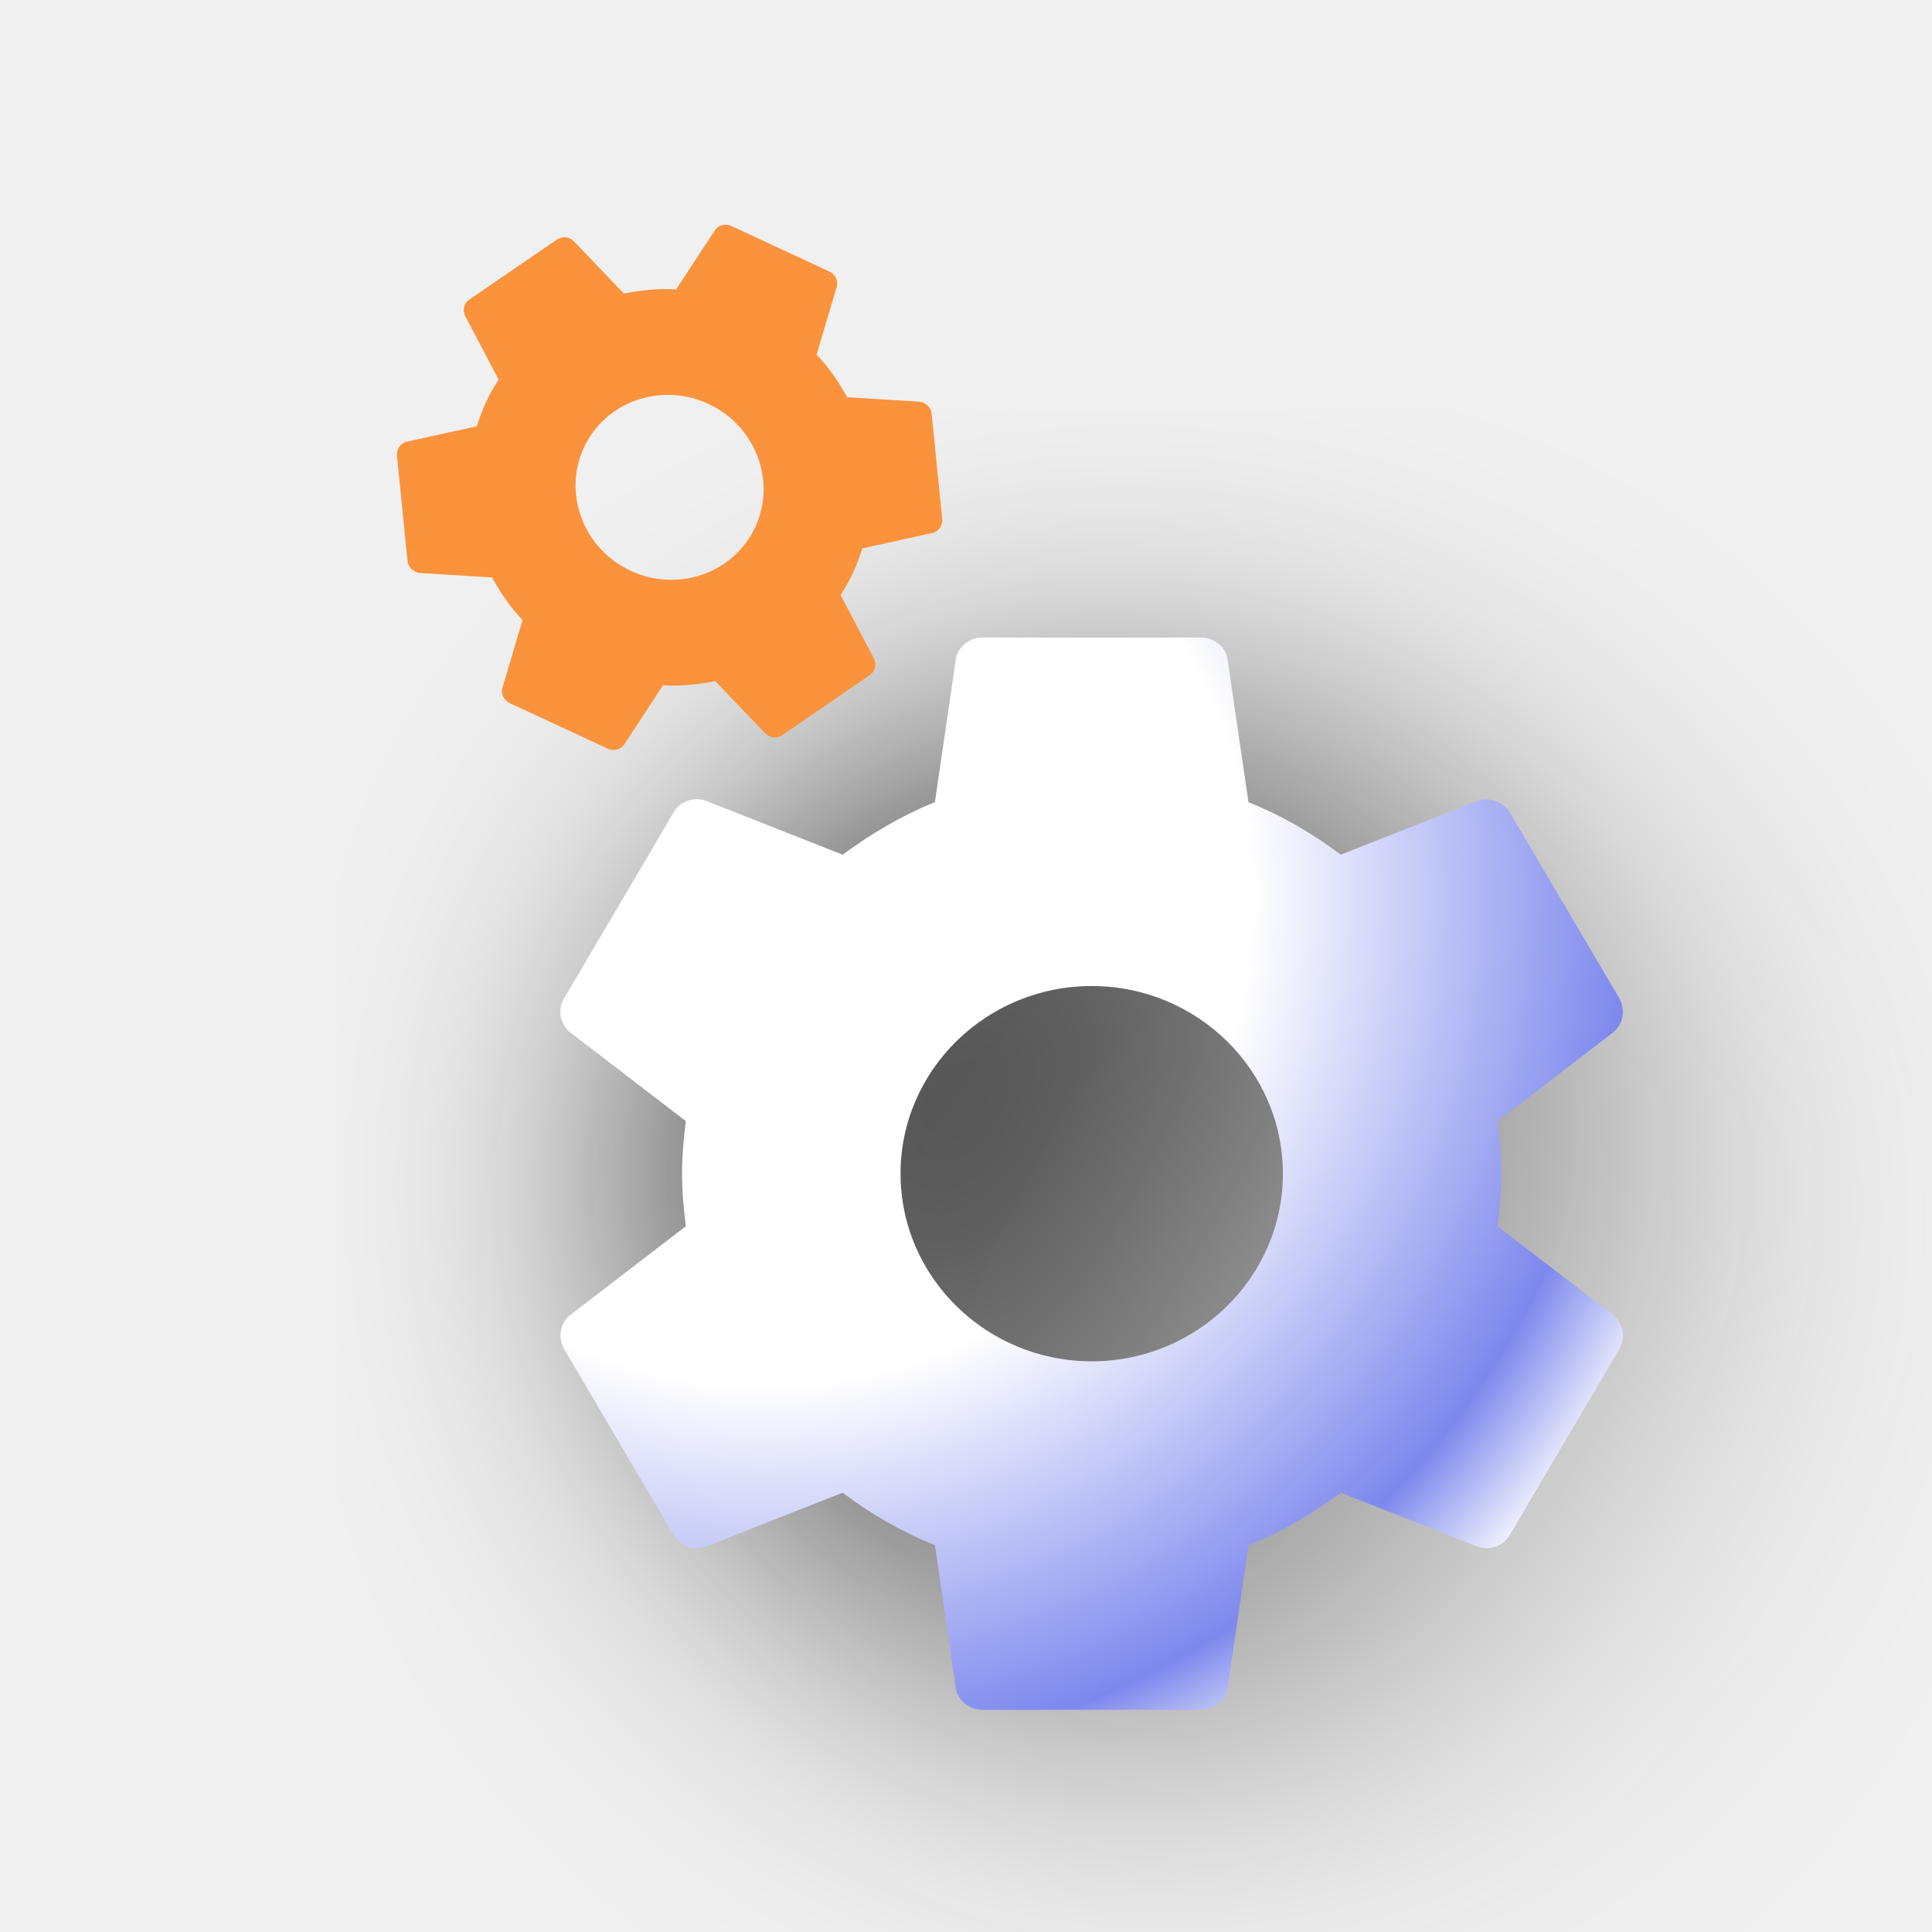
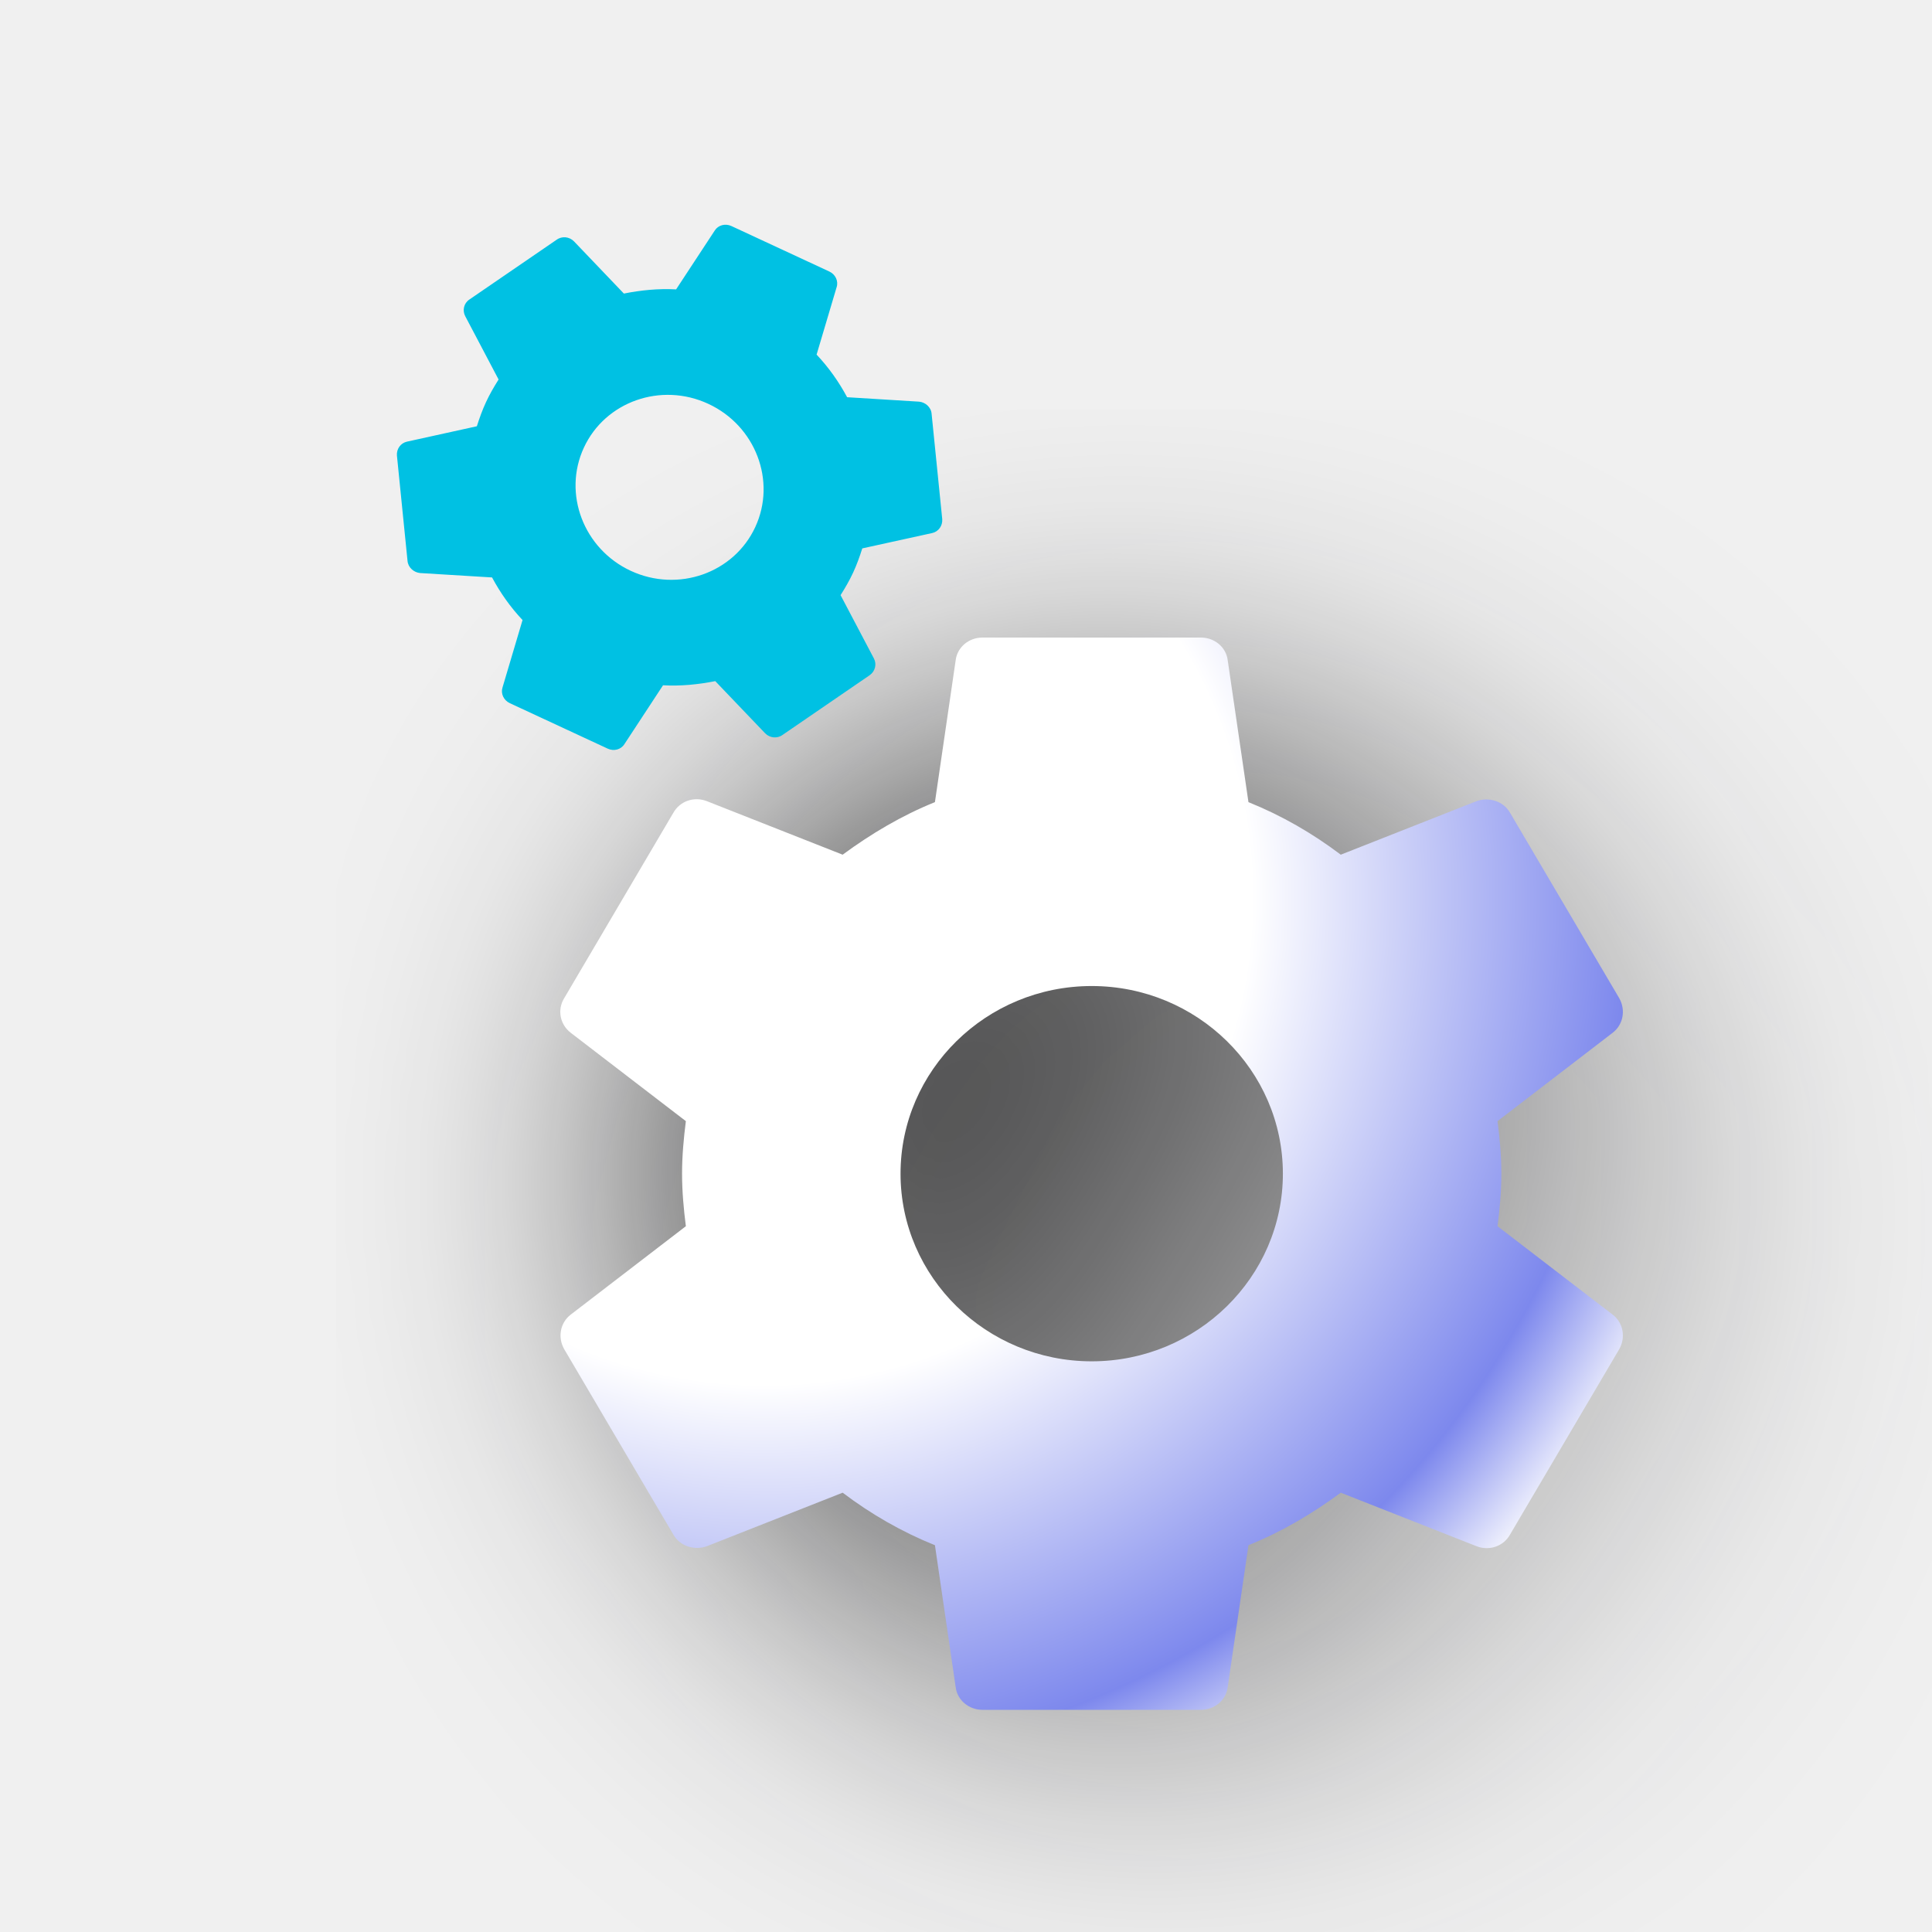
<svg xmlns="http://www.w3.org/2000/svg" width="60" height="60" viewBox="0 0 60 60" fill="none">
  <g clip-path="url(#clip0_537_5711)">
    <g clip-path="url(#clip1_537_5711)">
      <g style="mix-blend-mode:multiply" filter="url(#filter0_f_537_5711)">
        <path d="M28.722 51.747C36.798 57.233 47.279 55.946 52.131 48.873C56.984 41.8 54.371 31.619 46.295 26.133C38.22 20.647 27.739 21.934 22.887 29.007C18.034 36.08 20.647 46.261 28.722 51.747Z" fill="url(#paint0_linear_537_5711)" />
      </g>
      <path fill-rule="evenodd" clip-rule="evenodd" d="M46.626 36.45C46.626 37.016 46.575 37.549 46.507 38.081L50.086 40.829C50.409 41.078 50.493 41.528 50.29 41.894L46.897 47.655C46.694 48.022 46.253 48.171 45.862 48.022L41.639 46.357C40.757 47.006 39.807 47.572 38.772 47.988L38.127 52.401C38.077 52.8 37.72 53.1 37.296 53.1H30.511C30.087 53.1 29.731 52.8 29.68 52.401L29.035 47.988C28.001 47.572 27.051 47.023 26.169 46.357L21.945 48.022C21.572 48.155 21.114 48.022 20.91 47.655L17.518 41.894C17.314 41.528 17.399 41.078 17.721 40.829L21.3 38.081C21.232 37.549 21.182 36.999 21.182 36.45C21.182 35.9 21.232 35.351 21.3 34.818L17.721 32.071C17.399 31.821 17.297 31.372 17.518 31.005L20.91 25.244C21.114 24.878 21.555 24.728 21.945 24.878L26.169 26.543C27.051 25.894 28.001 25.328 29.035 24.911L29.68 20.499C29.731 20.099 30.087 19.8 30.511 19.8H37.296C37.72 19.8 38.077 20.099 38.127 20.499L38.772 24.911C39.807 25.328 40.757 25.877 41.639 26.543L45.862 24.878C46.236 24.745 46.694 24.878 46.897 25.244L50.29 31.005C50.493 31.372 50.409 31.821 50.086 32.071L46.507 34.818C46.575 35.351 46.626 35.884 46.626 36.45ZM27.967 36.45C27.967 39.663 30.63 42.277 33.904 42.277C37.178 42.277 39.841 39.663 39.841 36.45C39.841 33.236 37.178 30.622 33.904 30.622C30.63 30.622 27.967 33.236 27.967 36.45Z" fill="url(#paint1_radial_537_5711)" />
-       <path fill-rule="evenodd" clip-rule="evenodd" d="M26.495 17.782C26.378 18.034 26.245 18.261 26.105 18.483L27.141 20.451C27.234 20.629 27.179 20.847 27.012 20.967L24.301 22.825C24.134 22.945 23.906 22.92 23.762 22.773L22.213 21.153C21.684 21.258 21.141 21.312 20.591 21.282L19.391 23.111C19.285 23.279 19.064 23.338 18.874 23.25L15.834 21.838C15.643 21.75 15.546 21.542 15.605 21.354L16.228 19.256C15.851 18.856 15.539 18.413 15.281 17.933L13.044 17.796C12.85 17.777 12.672 17.622 12.656 17.417L12.327 14.148C12.311 13.942 12.442 13.76 12.638 13.716L14.809 13.238C14.889 12.987 14.98 12.732 15.094 12.487C15.207 12.243 15.343 12.009 15.484 11.786L14.448 9.819C14.355 9.641 14.402 9.419 14.577 9.302L17.287 7.445C17.454 7.324 17.683 7.349 17.827 7.497L19.375 9.117C19.905 9.011 20.448 8.957 20.997 8.987L22.198 7.158C22.303 6.991 22.525 6.932 22.715 7.02L25.755 8.432C25.945 8.52 26.043 8.728 25.983 8.916L25.36 11.013C25.738 11.414 26.05 11.856 26.308 12.336L28.544 12.474C28.739 12.492 28.917 12.647 28.932 12.852L29.262 16.122C29.277 16.327 29.147 16.51 28.951 16.554L26.779 17.031C26.699 17.283 26.612 17.53 26.495 17.782ZM18.134 13.899C17.47 15.329 18.123 17.047 19.59 17.728C21.057 18.409 22.791 17.8 23.455 16.37C24.119 14.94 23.465 13.223 21.998 12.542C20.532 11.86 18.798 12.469 18.134 13.899Z" fill="#FB923C" />
+       <path fill-rule="evenodd" clip-rule="evenodd" d="M26.495 17.782C26.378 18.034 26.245 18.261 26.105 18.483L27.141 20.451C27.234 20.629 27.179 20.847 27.012 20.967L24.301 22.825C24.134 22.945 23.906 22.92 23.762 22.773L22.213 21.153C21.684 21.258 21.141 21.312 20.591 21.282L19.391 23.111C19.285 23.279 19.064 23.338 18.874 23.25L15.834 21.838C15.643 21.75 15.546 21.542 15.605 21.354L16.228 19.256C15.851 18.856 15.539 18.413 15.281 17.933L13.044 17.796C12.85 17.777 12.672 17.622 12.656 17.417L12.327 14.148C12.311 13.942 12.442 13.76 12.638 13.716L14.809 13.238C14.889 12.987 14.98 12.732 15.094 12.487C15.207 12.243 15.343 12.009 15.484 11.786L14.448 9.819C14.355 9.641 14.402 9.419 14.577 9.302L17.287 7.445C17.454 7.324 17.683 7.349 17.827 7.497L19.375 9.117C19.905 9.011 20.448 8.957 20.997 8.987L22.198 7.158C22.303 6.991 22.525 6.932 22.715 7.02L25.755 8.432C25.945 8.52 26.043 8.728 25.983 8.916L25.36 11.013C25.738 11.414 26.05 11.856 26.308 12.336L28.544 12.474C28.739 12.492 28.917 12.647 28.932 12.852L29.262 16.122C29.277 16.327 29.147 16.51 28.951 16.554L26.779 17.031C26.699 17.283 26.612 17.53 26.495 17.782ZM18.134 13.899C17.47 15.329 18.123 17.047 19.59 17.728C21.057 18.409 22.791 17.8 23.455 16.37C24.119 14.94 23.465 13.223 21.998 12.542C20.532 11.86 18.798 12.469 18.134 13.899Z" fill="#00C1E3" />
    </g>
  </g>
  <defs>
    <filter id="filter0_f_537_5711" x="10.447" y="12.732" width="54.123" height="52.416" filterUnits="userSpaceOnUse" color-interpolation-filters="sRGB">
      <feFlood flood-opacity="0" result="BackgroundImageFix" />
      <feBlend mode="normal" in="SourceGraphic" in2="BackgroundImageFix" result="shape" />
      <feGaussianBlur stdDeviation="5" result="effect1_foregroundBlur_537_5711" />
    </filter>
    <linearGradient id="paint0_linear_537_5711" x1="17.436" y1="32.488" x2="52.112" y2="52.756" gradientUnits="userSpaceOnUse">
      <stop />
      <stop offset="1" stop-color="#1D1D21" stop-opacity="0" />
    </linearGradient>
    <radialGradient id="paint1_radial_537_5711" cx="0" cy="0" r="1" gradientUnits="userSpaceOnUse" gradientTransform="translate(23.6532 27.9094) rotate(17.8759) scale(41.5371 41.8439)">
      <stop offset="0.365" stop-color="white" />
      <stop offset="0.649" stop-color="#7D88ED" />
      <stop offset="0.748" stop-color="white" />
    </radialGradient>
    <clipPath id="clip0_537_5711">
      <rect width="60" height="60" fill="white" />
    </clipPath>
    <clipPath id="clip1_537_5711">
      <rect width="60" height="60" fill="white" />
    </clipPath>
  </defs>
</svg>
